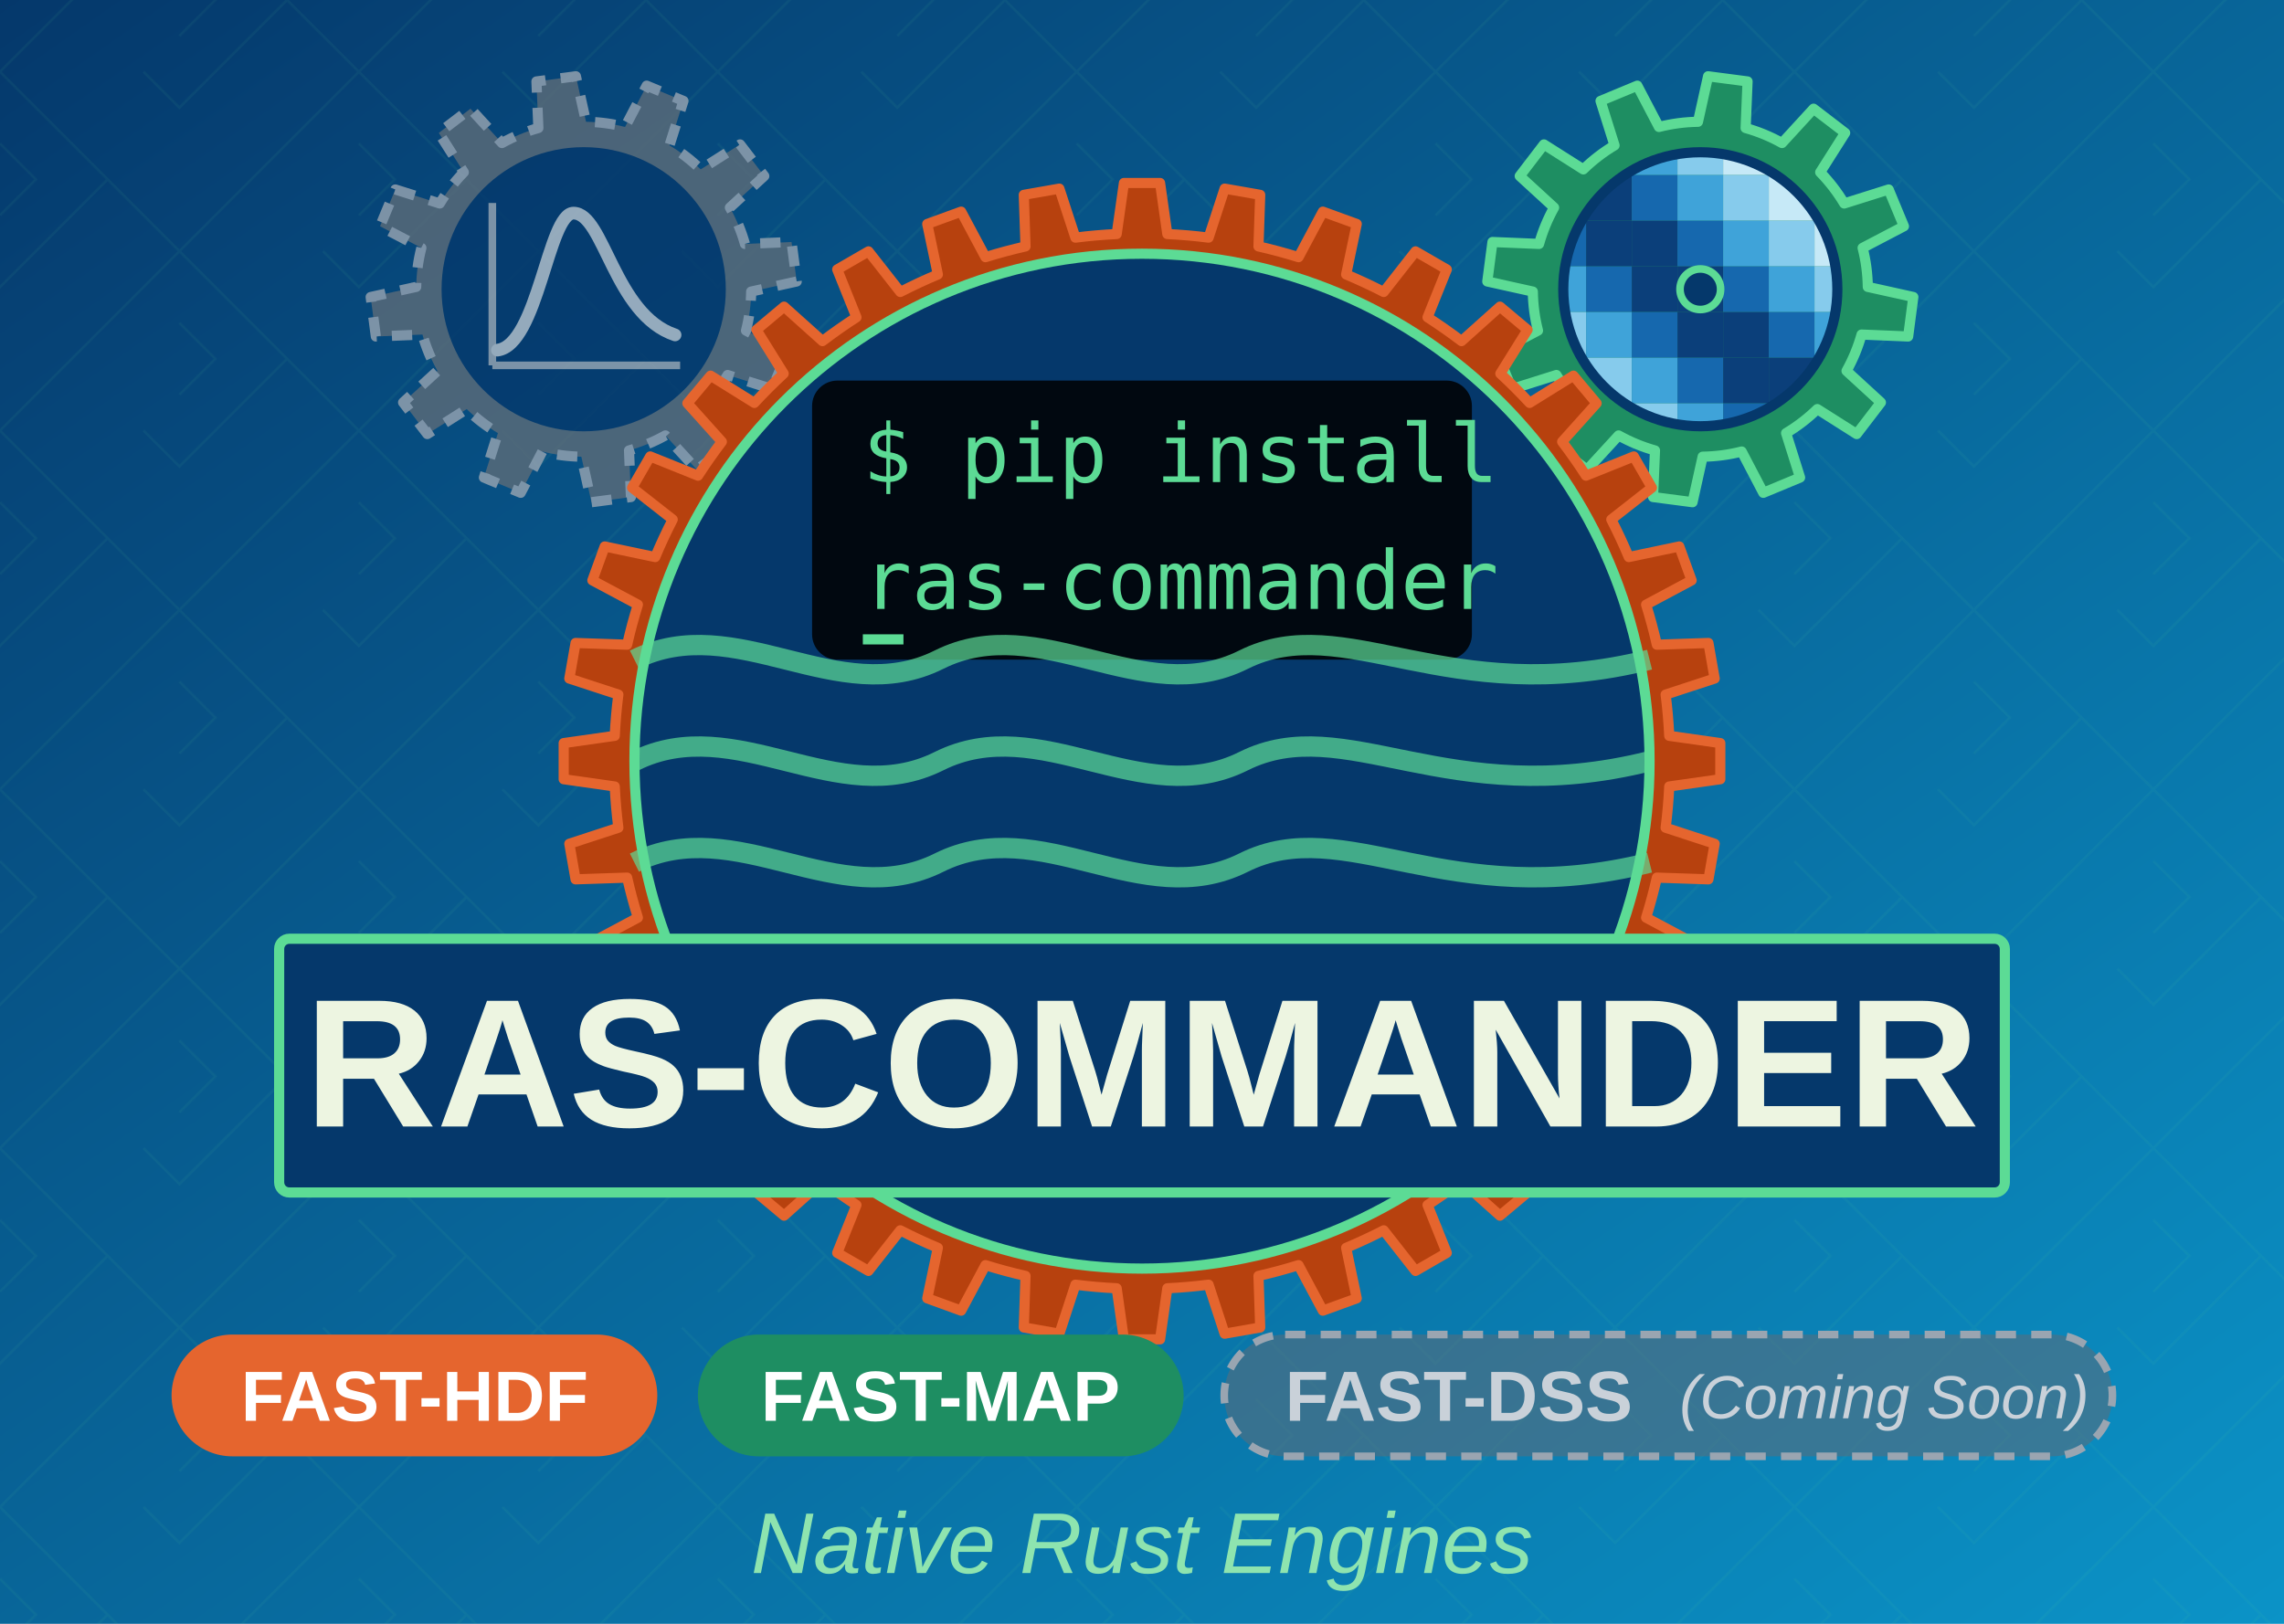
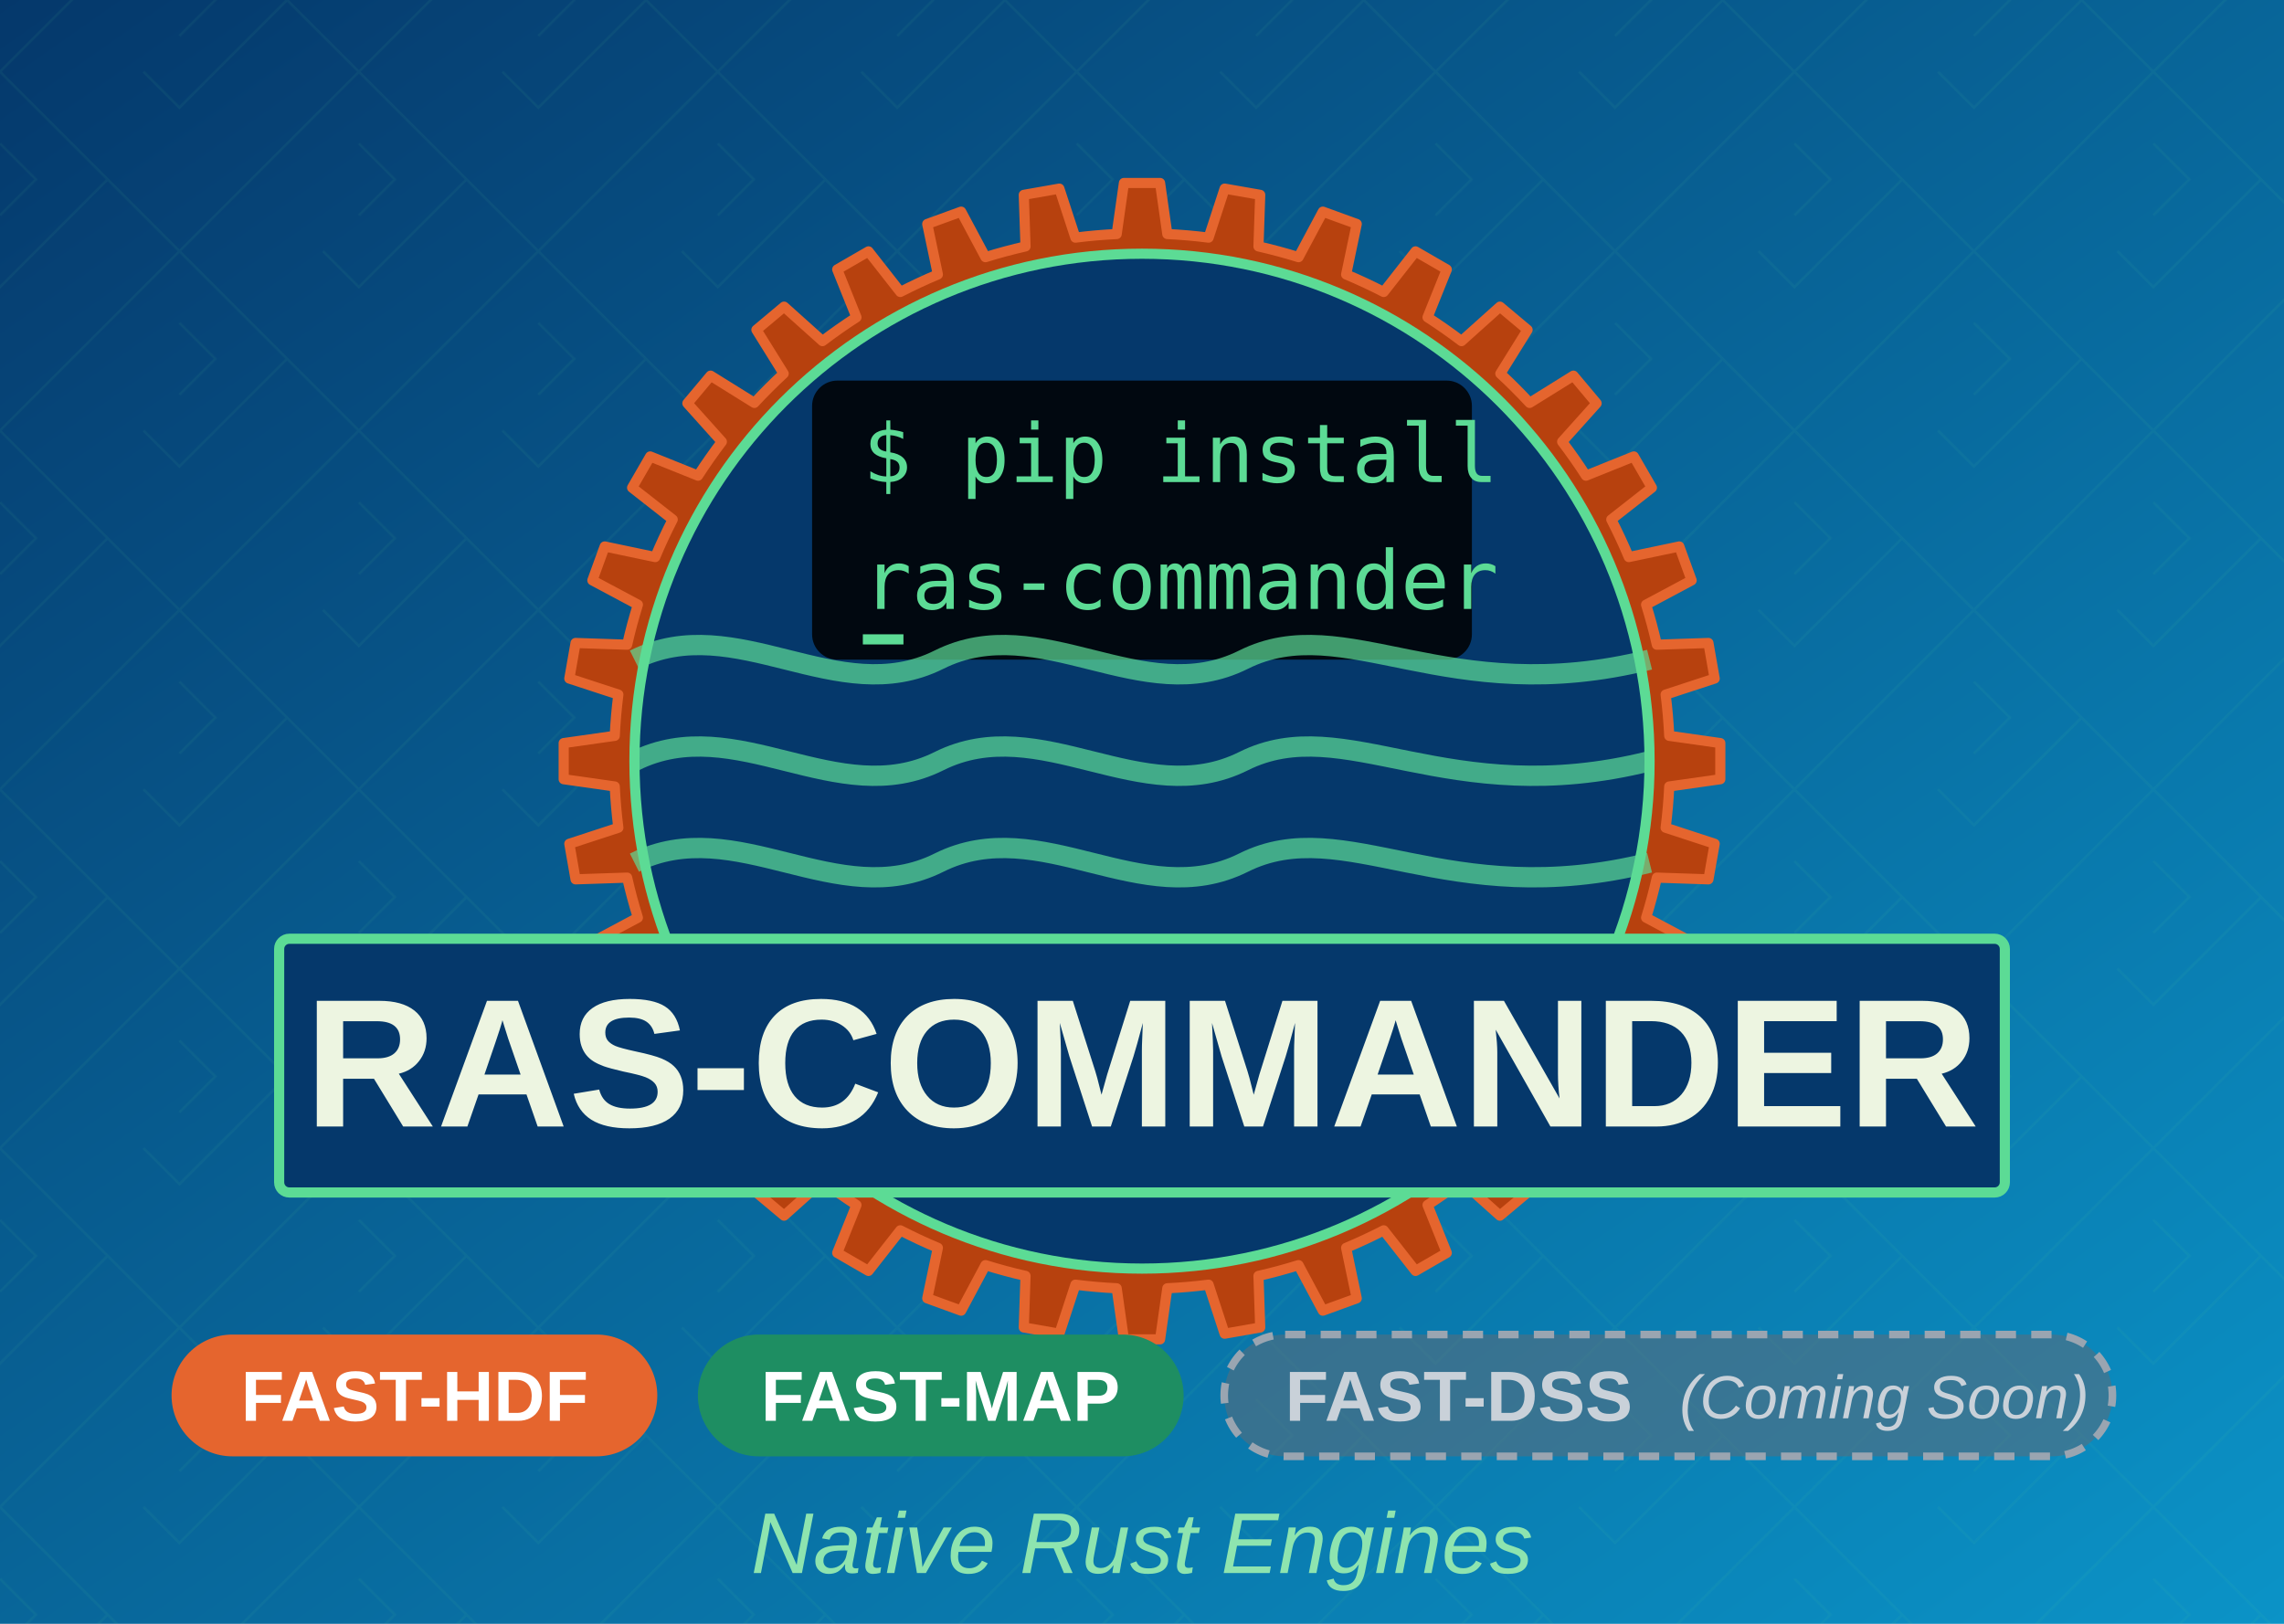
<svg xmlns="http://www.w3.org/2000/svg" viewBox="0 0 450 320" width="450" height="320">
  <defs>
    <linearGradient id="bg-gradient" x1="0%" y1="0%" x2="100%" y2="100%">
      <stop offset="0%" stop-color="#05386B" />
      <stop offset="100%" stop-color="#0B93C7" />
    </linearGradient>
    <pattern id="circuit-pattern" patternUnits="userSpaceOnUse" width="50" height="50" patternTransform="rotate(45)">
      <path d="M10,0 L10,50 M0,10 L50,10 M20,20 L30,20 L30,30 M40,10 L40,40 L30,40" fill="none" stroke="#5CDB95" stroke-width="0.5" stroke-opacity="0.3" />
    </pattern>
  </defs>
  <rect width="450" height="320" fill="url(#bg-gradient)" />
  <rect width="450" height="320" fill="url(#circuit-pattern)" opacity="0.2" />
-   <path d="M334.54,24.00 L336.53,15.03 L344.31,16.05 L343.93,25.23 A33,33 0 0 1 351.10,28.19 L357.31,21.42 L363.54,26.19 L358.62,33.95 A33,33 0 0 1 363.35,40.10 L372.11,37.34 L375.12,44.59 L366.98,48.85 A33,33 0 0 1 368.00,56.54 L376.97,58.53 L375.95,66.31 L366.77,65.93 A33,33 0 0 1 363.81,73.10 L370.58,79.31 L365.81,85.54 L358.05,80.62 A33,33 0 0 1 351.90,85.35 L354.66,94.11 L347.41,97.12 L343.15,88.98 A33,33 0 0 1 335.46,90.00 L333.47,98.97 L325.69,97.95 L326.07,88.77 A33,33 0 0 1 318.90,85.81 L312.69,92.58 L306.46,87.81 L311.38,80.05 A33,33 0 0 1 306.65,73.90 L297.89,76.66 L294.88,69.41 L303.02,65.15 A33,33 0 0 1 302.00,57.46 L293.03,55.47 L294.05,47.69 L303.23,48.07 A33,33 0 0 1 306.19,40.90 L299.42,34.69 L304.19,28.46 L311.95,33.38 A33,33 0 0 1 318.10,28.65 L315.34,19.89 L322.59,16.88 L326.85,25.02 A33,33 0 0 1 334.54,24.00 Z" fill="#1E8E62" stroke="#5CDB95" stroke-width="2" stroke-linejoin="round" />
-   <clipPath id="map-face">
-     <circle cx="335" cy="57" r="27" />
-   </clipPath>
-   <g clip-path="url(#map-face)">
-     <rect x="303.5" y="25.5" width="9" height="9" fill="#0B3F7A" />
-     <rect x="312.5" y="25.5" width="9" height="9" fill="#1668AE" />
-     <rect x="321.5" y="25.5" width="9" height="9" fill="#3FA3D9" />
-     <rect x="330.5" y="25.5" width="9" height="9" fill="#86CBEC" />
-     <rect x="339.5" y="25.5" width="9" height="9" fill="#C6E9F7" />
-     <rect x="348.5" y="25.5" width="9" height="9" fill="#C6E9F7" />
-     <rect x="357.5" y="25.5" width="9" height="9" fill="#C6E9F7" />
-     <rect x="303.5" y="34.5" width="9" height="9" fill="#0B3F7A" />
-     <rect x="312.5" y="34.5" width="9" height="9" fill="#0B3F7A" />
-     <rect x="321.5" y="34.5" width="9" height="9" fill="#1668AE" />
-     <rect x="330.5" y="34.5" width="9" height="9" fill="#3FA3D9" />
-     <rect x="339.5" y="34.5" width="9" height="9" fill="#86CBEC" />
-     <rect x="348.5" y="34.5" width="9" height="9" fill="#C6E9F7" />
-     <rect x="357.5" y="34.5" width="9" height="9" fill="#C6E9F7" />
-     <rect x="303.5" y="43.5" width="9" height="9" fill="#1668AE" />
-     <rect x="312.5" y="43.5" width="9" height="9" fill="#0B3F7A" />
-     <rect x="321.5" y="43.5" width="9" height="9" fill="#0B3F7A" />
-     <rect x="330.5" y="43.5" width="9" height="9" fill="#1668AE" />
-     <rect x="339.5" y="43.5" width="9" height="9" fill="#3FA3D9" />
-     <rect x="348.5" y="43.5" width="9" height="9" fill="#86CBEC" />
-     <rect x="357.5" y="43.5" width="9" height="9" fill="#C6E9F7" />
-     <rect x="303.5" y="52.5" width="9" height="9" fill="#3FA3D9" />
-     <rect x="312.5" y="52.5" width="9" height="9" fill="#1668AE" />
-     <rect x="321.5" y="52.5" width="9" height="9" fill="#0B3F7A" />
-     <rect x="330.5" y="52.5" width="9" height="9" fill="#0B3F7A" />
-     <rect x="339.5" y="52.5" width="9" height="9" fill="#1668AE" />
-     <rect x="348.5" y="52.5" width="9" height="9" fill="#3FA3D9" />
-     <rect x="357.5" y="52.5" width="9" height="9" fill="#86CBEC" />
-     <rect x="303.5" y="61.5" width="9" height="9" fill="#86CBEC" />
-     <rect x="312.5" y="61.5" width="9" height="9" fill="#3FA3D9" />
-     <rect x="321.5" y="61.5" width="9" height="9" fill="#1668AE" />
-     <rect x="330.5" y="61.5" width="9" height="9" fill="#0B3F7A" />
-     <rect x="339.5" y="61.5" width="9" height="9" fill="#0B3F7A" />
-     <rect x="348.5" y="61.5" width="9" height="9" fill="#1668AE" />
-     <rect x="357.5" y="61.5" width="9" height="9" fill="#3FA3D9" />
-     <rect x="303.5" y="70.5" width="9" height="9" fill="#C6E9F7" />
-     <rect x="312.5" y="70.5" width="9" height="9" fill="#86CBEC" />
-     <rect x="321.5" y="70.5" width="9" height="9" fill="#3FA3D9" />
-     <rect x="330.5" y="70.5" width="9" height="9" fill="#1668AE" />
-     <rect x="339.5" y="70.5" width="9" height="9" fill="#0B3F7A" />
-     <rect x="348.5" y="70.5" width="9" height="9" fill="#0B3F7A" />
-     <rect x="357.5" y="70.5" width="9" height="9" fill="#1668AE" />
-     <rect x="303.5" y="79.5" width="9" height="9" fill="#C6E9F7" />
-     <rect x="312.5" y="79.5" width="9" height="9" fill="#C6E9F7" />
-     <rect x="321.5" y="79.5" width="9" height="9" fill="#86CBEC" />
-     <rect x="330.5" y="79.5" width="9" height="9" fill="#3FA3D9" />
-     <rect x="339.5" y="79.5" width="9" height="9" fill="#1668AE" />
-     <rect x="348.5" y="79.5" width="9" height="9" fill="#0B3F7A" />
-     <rect x="357.5" y="79.5" width="9" height="9" fill="#0B3F7A" />
-   </g>
-   <circle cx="335" cy="57" r="27" fill="none" stroke="#05386B" stroke-width="2" />
-   <circle cx="335" cy="57" r="4" fill="#05386B" stroke="#5CDB95" stroke-width="1.5" />
-   <g opacity="0.8">
-     <path d="M106.07,25.23 L105.69,16.05 L113.47,15.03 L115.46,24.00 A33,33 0 0 1 123.15,25.02 L127.41,16.88 L134.66,19.89 L131.90,28.65 A33,33 0 0 1 138.05,33.38 L145.81,28.46 L150.58,34.69 L143.81,40.90 A33,33 0 0 1 146.77,48.07 L155.95,47.69 L156.97,55.47 L148.00,57.46 A33,33 0 0 1 146.98,65.15 L155.12,69.41 L152.11,76.66 L143.35,73.90 A33,33 0 0 1 138.62,80.05 L143.54,87.81 L137.31,92.58 L131.10,85.81 A33,33 0 0 1 123.93,88.77 L124.31,97.95 L116.53,98.97 L114.54,90.00 A33,33 0 0 1 106.85,88.98 L102.59,97.12 L95.34,94.11 L98.10,85.35 A33,33 0 0 1 91.95,80.62 L84.19,85.54 L79.42,79.31 L86.19,73.10 A33,33 0 0 1 83.23,65.93 L74.05,66.31 L73.03,58.53 L82.00,56.54 A33,33 0 0 1 83.02,48.85 L74.88,44.59 L77.89,37.34 L86.65,40.10 A33,33 0 0 1 91.38,33.95 L86.46,26.19 L92.69,21.42 L98.90,28.19 A33,33 0 0 1 106.07,25.23 Z" fill="#5D6B78" stroke="#9AA5B1" stroke-width="2" stroke-linejoin="round" stroke-dasharray="4 3" />
-     <circle cx="115" cy="57" r="27" fill="#05386B" stroke="#05386B" stroke-width="2" />
-     <path d="M97,72 L134,72 M97,72 L97,40" fill="none" stroke="#9AA5B1" stroke-width="1.5" />
-     <path d="M98,69 C106,68 108,42 113,42 C119,42 121,62 133,66" fill="none" stroke="#B8C2CC" stroke-width="2.5" stroke-linecap="round" />
-   </g>
  <path d="M220.01,46.12 L221.44,36.06 L228.56,36.06 L229.99,46.12 A104,104 0 0 1 238.12,46.83 L241.28,37.17 L248.29,38.40 L247.95,48.56 A104,104 0 0 1 255.84,50.68 L260.63,41.71 L267.31,44.14 L265.22,54.09 A104,104 0 0 1 272.62,57.54 L278.89,49.54 L285.05,53.10 L281.26,62.53 A104,104 0 0 1 287.95,67.22 L295.52,60.43 L300.97,65.00 L295.60,73.63 A104,104 0 0 1 301.37,79.40 L310.00,74.03 L314.57,79.48 L307.78,87.05 A104,104 0 0 1 312.47,93.74 L321.90,89.95 L325.46,96.11 L317.46,102.38 A104,104 0 0 1 320.91,109.78 L330.86,107.69 L333.29,114.37 L324.32,119.16 A104,104 0 0 1 326.44,127.05 L336.60,126.71 L337.83,133.72 L328.17,136.88 A104,104 0 0 1 328.88,145.01 L338.94,146.44 L338.94,153.56 L328.88,154.99 A104,104 0 0 1 328.17,163.12 L337.83,166.28 L336.60,173.29 L326.44,172.95 A104,104 0 0 1 324.32,180.84 L333.29,185.63 L330.86,192.31 L320.91,190.22 A104,104 0 0 1 317.46,197.62 L325.46,203.89 L321.90,210.05 L312.47,206.26 A104,104 0 0 1 307.78,212.95 L314.57,220.52 L310.00,225.97 L301.37,220.60 A104,104 0 0 1 295.60,226.37 L300.97,235.00 L295.52,239.57 L287.95,232.78 A104,104 0 0 1 281.26,237.47 L285.05,246.90 L278.89,250.46 L272.62,242.46 A104,104 0 0 1 265.22,245.91 L267.31,255.86 L260.63,258.29 L255.84,249.32 A104,104 0 0 1 247.95,251.44 L248.29,261.60 L241.28,262.83 L238.12,253.17 A104,104 0 0 1 229.99,253.88 L228.56,263.94 L221.44,263.94 L220.01,253.88 A104,104 0 0 1 211.88,253.17 L208.72,262.83 L201.71,261.60 L202.05,251.44 A104,104 0 0 1 194.16,249.32 L189.37,258.29 L182.69,255.86 L184.78,245.91 A104,104 0 0 1 177.38,242.46 L171.11,250.46 L164.95,246.90 L168.74,237.47 A104,104 0 0 1 162.05,232.78 L154.48,239.57 L149.03,235.00 L154.40,226.37 A104,104 0 0 1 148.63,220.60 L140.00,225.97 L135.43,220.52 L142.22,212.95 A104,104 0 0 1 137.53,206.26 L128.10,210.05 L124.54,203.89 L132.54,197.62 A104,104 0 0 1 129.09,190.22 L119.14,192.31 L116.71,185.63 L125.68,180.84 A104,104 0 0 1 123.56,172.95 L113.40,173.29 L112.17,166.28 L121.83,163.12 A104,104 0 0 1 121.12,154.99 L111.06,153.56 L111.06,146.44 L121.12,145.01 A104,104 0 0 1 121.83,136.88 L112.17,133.72 L113.40,126.71 L123.56,127.05 A104,104 0 0 1 125.68,119.16 L116.71,114.37 L119.14,107.69 L129.09,109.78 A104,104 0 0 1 132.54,102.38 L124.54,96.11 L128.10,89.95 L137.53,93.74 A104,104 0 0 1 142.22,87.05 L135.43,79.48 L140.00,74.03 L148.63,79.40 A104,104 0 0 1 154.40,73.63 L149.03,65.00 L154.48,60.43 L162.05,67.22 A104,104 0 0 1 168.74,62.53 L164.95,53.10 L171.11,49.54 L177.38,57.54 A104,104 0 0 1 184.78,54.09 L182.69,44.14 L189.37,41.71 L194.16,50.68 A104,104 0 0 1 202.05,48.56 L201.71,38.40 L208.72,37.17 L211.88,46.83 A104,104 0 0 1 220.01,46.12 Z" fill="#B7410E" stroke="#E5652E" stroke-width="2" stroke-linejoin="round" />
  <circle cx="225" cy="150" r="100" fill="#05386B" stroke="#5CDB95" stroke-width="2" />
  <rect x="55" y="185" width="340" height="50" fill="#05386B" stroke="#5CDB95" stroke-width="2" rx="2" ry="2" />
  <rect x="160" y="75" width="130" height="55" rx="5" ry="5" fill="#000" fill-opacity="0.85" />
  <text x="170" y="95" font-family="Consolas, monospace" font-size="16" fill="#5CDB95">$ pip install</text>
  <text x="170" y="120" font-family="Consolas, monospace" font-size="16" fill="#5CDB95">ras-commander</text>
  <rect x="170" y="125" width="8" height="2" fill="#5CDB95">
    <animate attributeName="opacity" values="1;0;1" dur="1.2s" repeatCount="indefinite" />
  </rect>
  <g opacity="0.7">
    <path d="M125,130 C145,120 165,140 185,130 C205,120 225,140 245,130 C265,120 285,140 325,130" fill="none" stroke="#5CDB95" stroke-width="4" />
    <path d="M125,150 C145,140 165,160 185,150 C205,140 225,160 245,150 C265,140 285,160 325,150" fill="none" stroke="#5CDB95" stroke-width="4" />
    <path d="M125,170 C145,160 165,180 185,170 C205,160 225,180 245,170 C265,160 285,180 325,170" fill="none" stroke="#5CDB95" stroke-width="4" />
  </g>
  <text x="225" y="222" font-family="Arial, sans-serif" font-size="36" font-weight="bold" text-anchor="middle" fill="#EDF5E1">RAS-COMMANDER</text>
  <rect x="33.8" y="263" width="95.7" height="24" rx="12" ry="12" fill="#E5652E" />
  <text x="81.7" y="280" font-family="Arial, sans-serif" font-size="14" font-weight="bold" text-anchor="middle" fill="#FFFFFF">FAST-HDF</text>
  <rect x="137.5" y="263" width="95.7" height="24" rx="12" ry="12" fill="#1E8E62" />
  <text x="185.3" y="280" font-family="Arial, sans-serif" font-size="14" font-weight="bold" text-anchor="middle" fill="#FFFFFF">FAST-MAP</text>
  <rect x="241.2" y="263" width="175.0" height="24" rx="12" ry="12" fill="#5D6B78" fill-opacity="0.55" stroke="#9AA5B1" stroke-width="1.5" stroke-dasharray="4 3" />
  <text x="253.2" y="280" font-family="Arial, sans-serif" font-size="14" font-weight="bold" fill="#C9D1D9">FAST-DSS</text>
  <text x="330.9" y="279.5" font-family="Arial, sans-serif" font-size="12" font-style="italic" fill="#C9D1D9">(Coming Soon)</text>
  <text x="225" y="310" font-family="Arial, sans-serif" font-size="17" font-style="italic" text-anchor="middle" fill="#8EE4AF">Native Rust Engines</text>
</svg>
